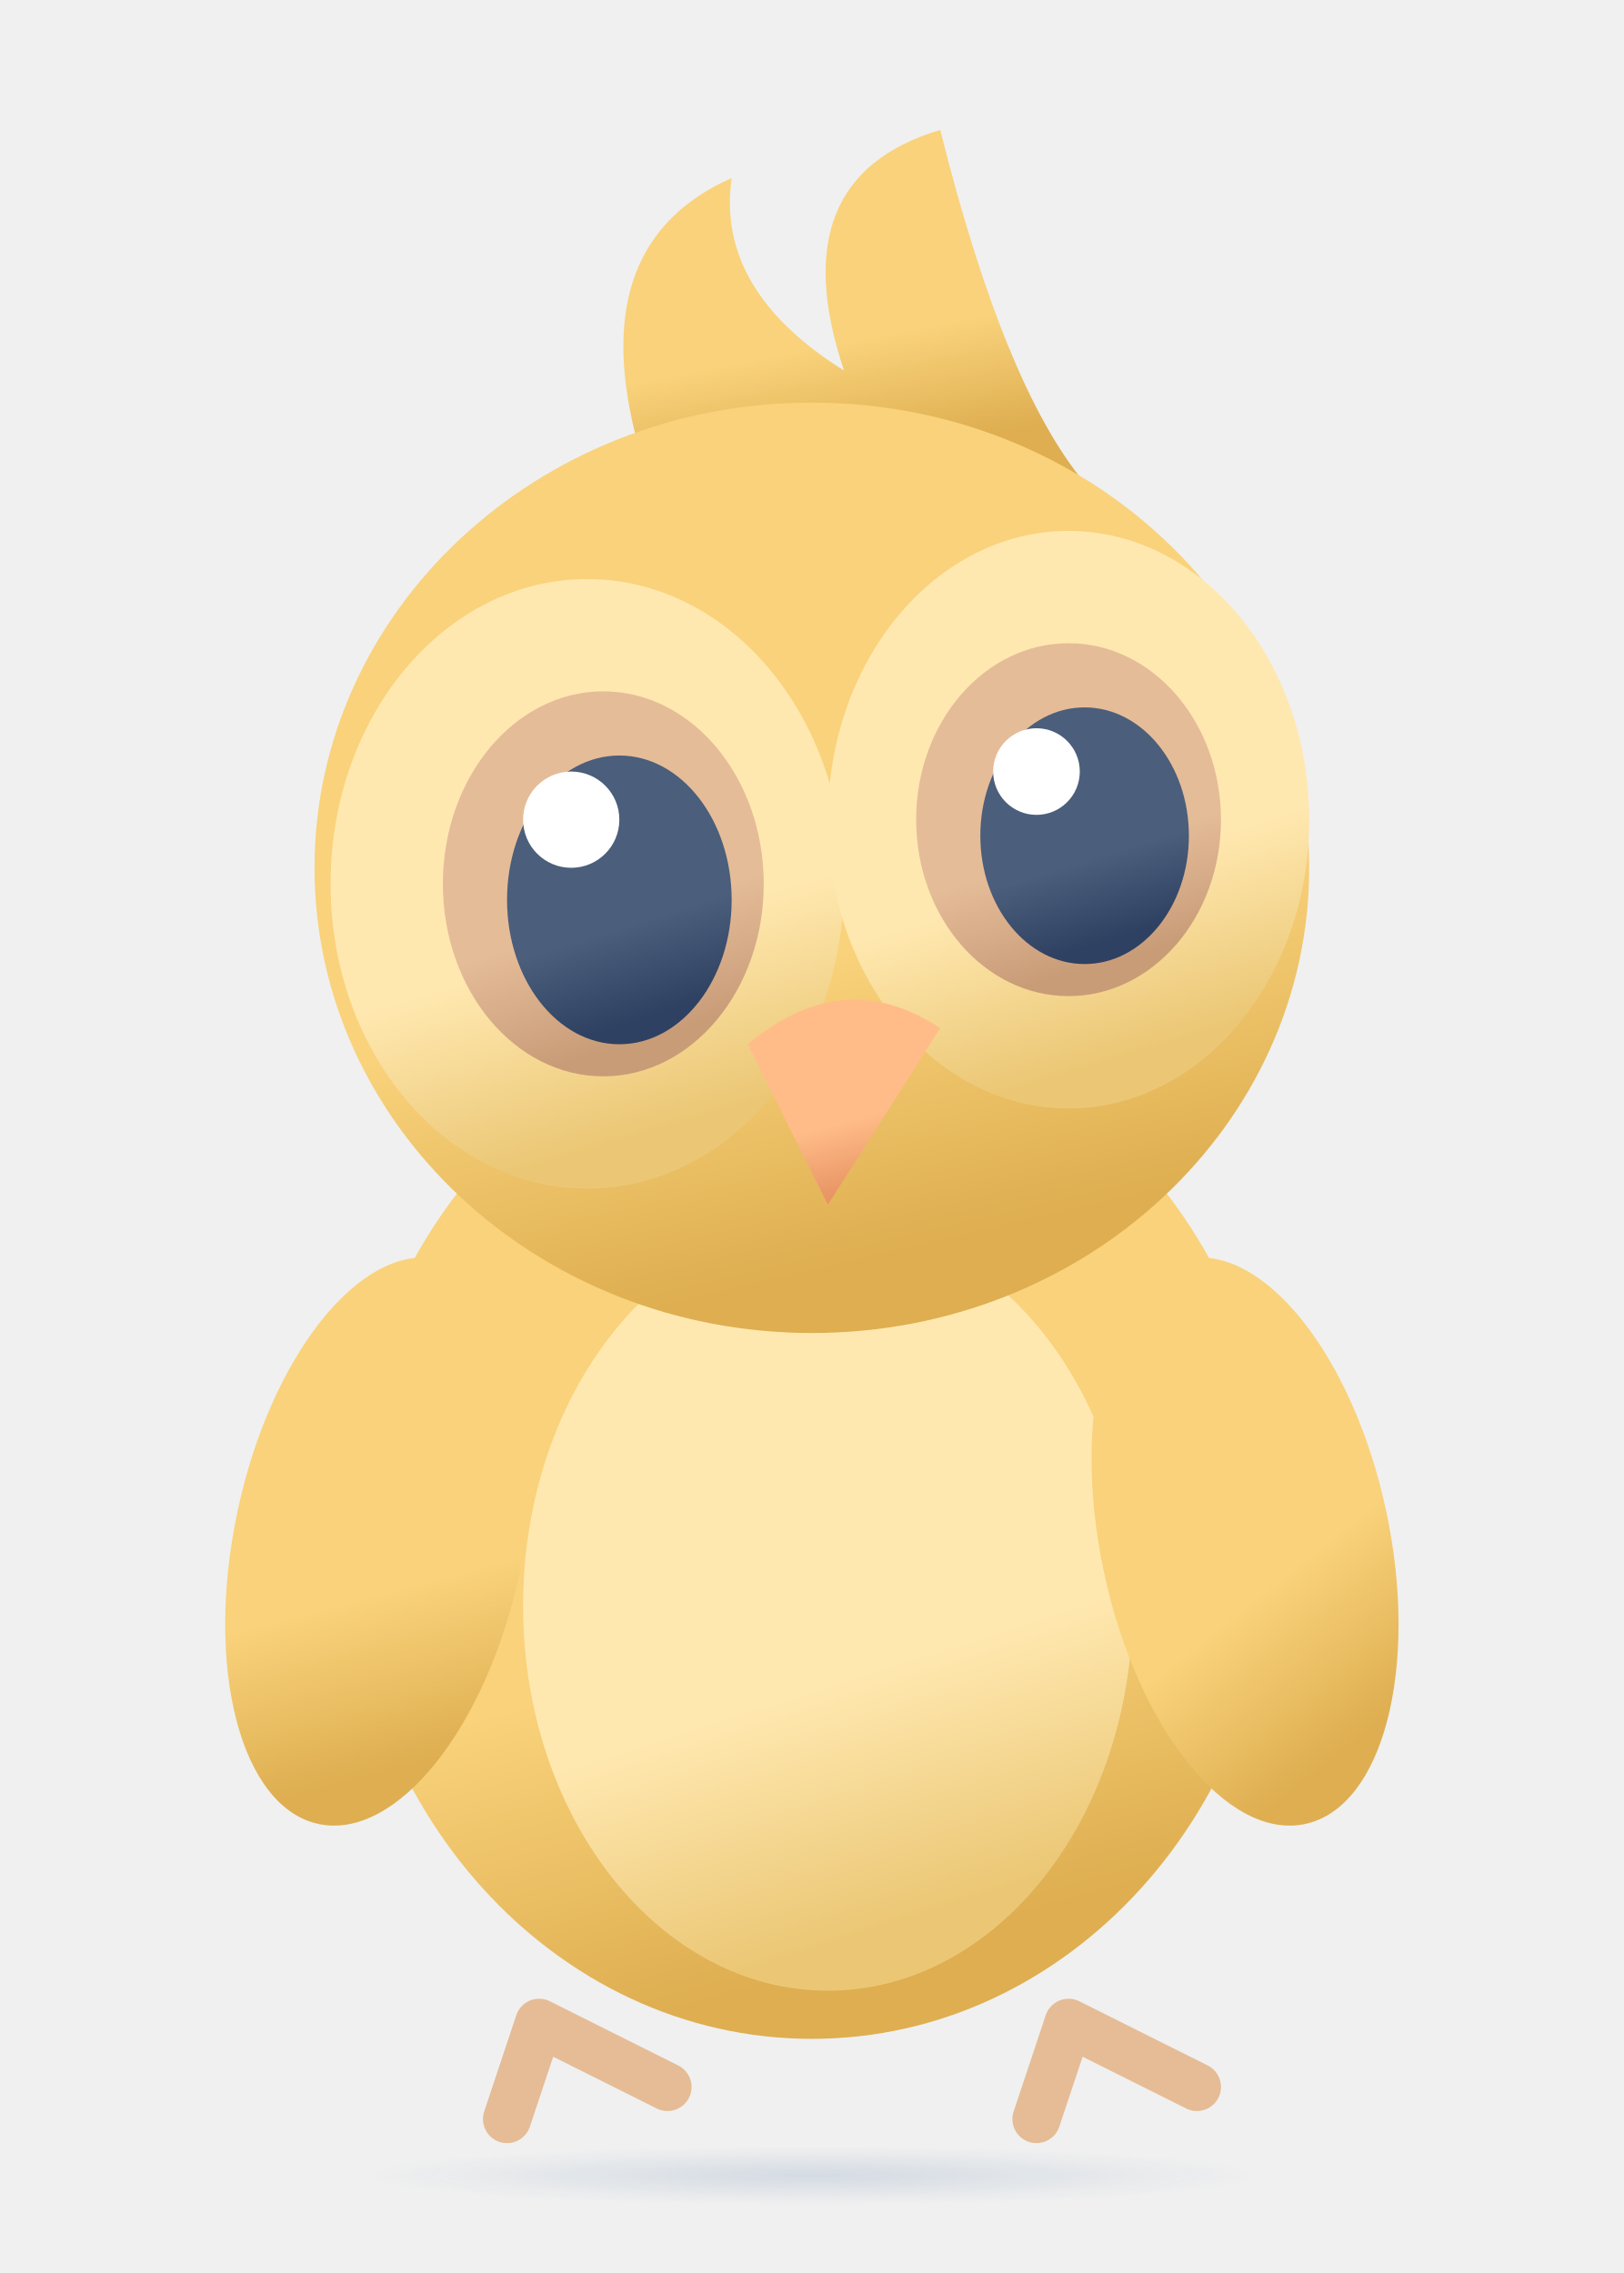
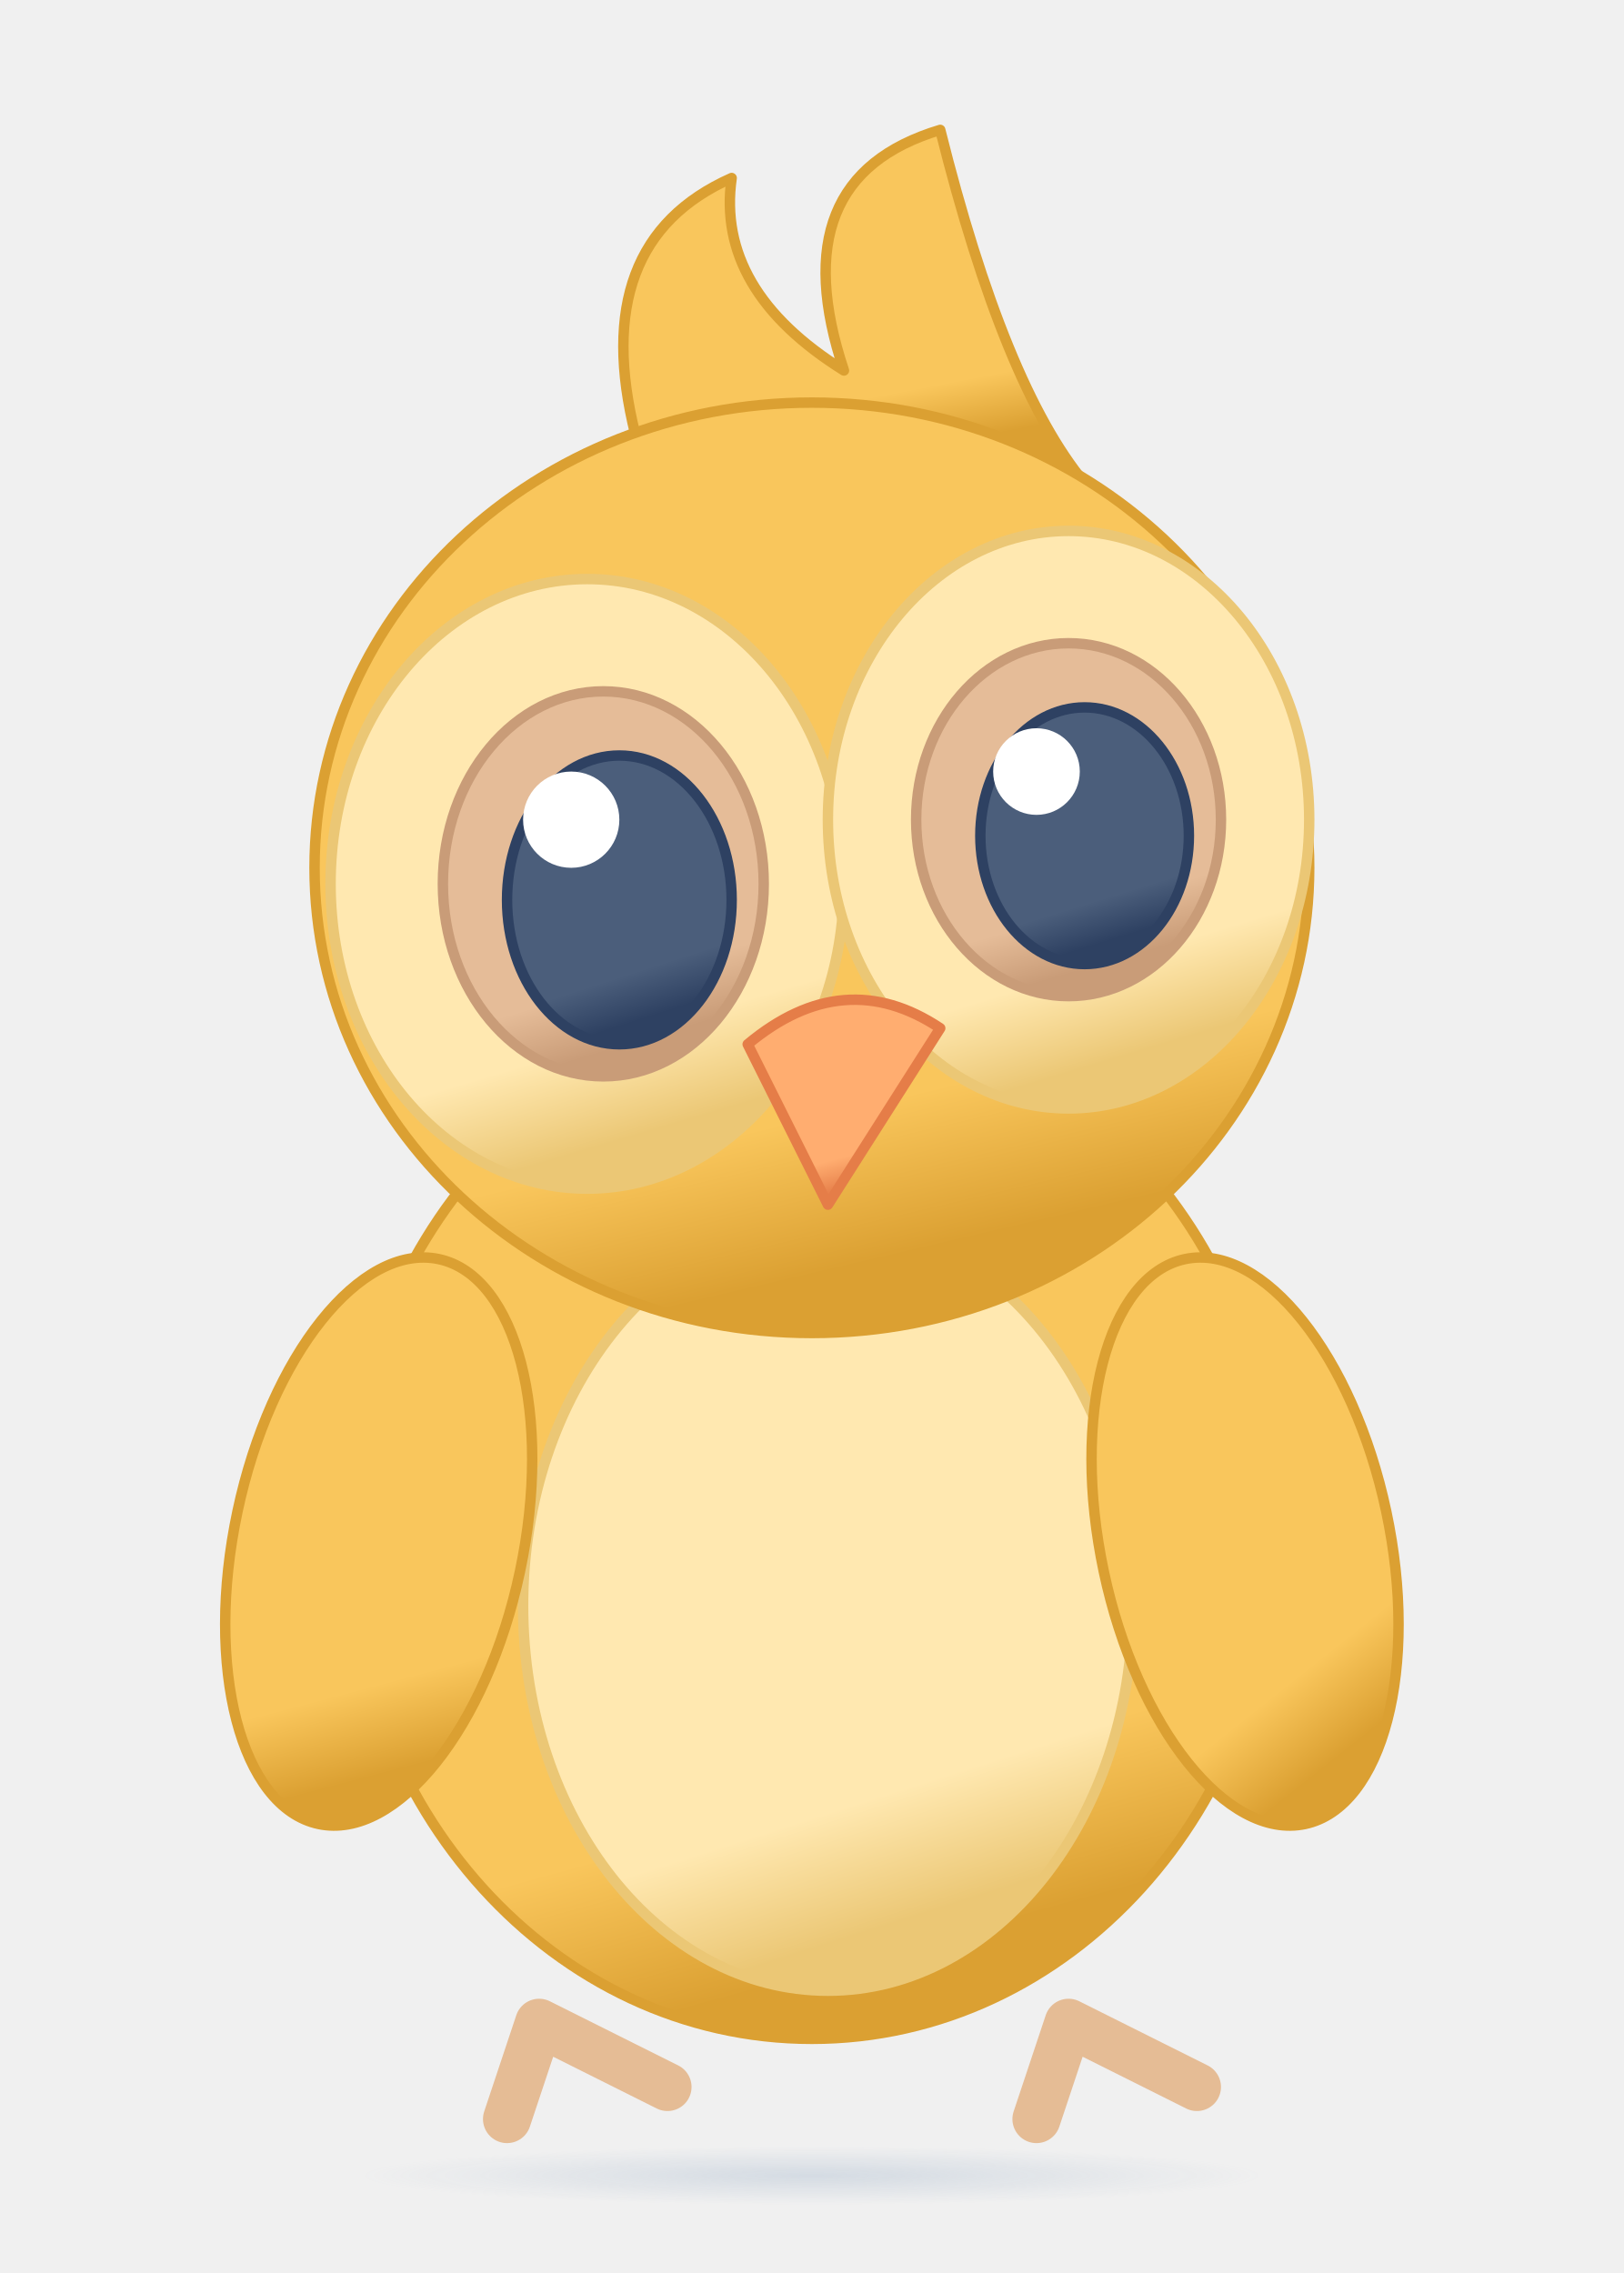
<svg xmlns="http://www.w3.org/2000/svg" viewBox="0 0 100 140" width="100" height="140" preserveAspectRatio="xMidYMid meet">
  <defs>
    <linearGradient id="gold" x1="0" y1="0" x2=".25" y2="1">
-       <stop stop-color="#f9d27b" />
-       <stop offset=".68" stop-color="#f9d27b" />
-       <stop offset="1" stop-color="#deae50" />
+       <stop stop-color="#f9c65c" />
+       <stop offset=".84" stop-color="#f9c65c" />
+       <stop offset="1" stop-color="#dba032" />
    </linearGradient>
    <linearGradient id="cream" x1="0" y1="0" x2=".25" y2="1">
      <stop stop-color="#ffe8b0" />
-       <stop offset=".68" stop-color="#ffe8b0" />
+       <stop offset=".84" stop-color="#ffe8b0" />
      <stop offset="1" stop-color="#ebc775" />
    </linearGradient>
    <linearGradient id="brown" x1="0" y1="0" x2=".25" y2="1">
      <stop stop-color="#e5bc98" />
-       <stop offset=".68" stop-color="#e5bc98" />
+       <stop offset=".84" stop-color="#e5bc98" />
      <stop offset="1" stop-color="#c99c78" />
    </linearGradient>
    <linearGradient id="dark" x1="0" y1="0" x2=".25" y2="1">
      <stop stop-color="#4b5e7b" />
-       <stop offset=".68" stop-color="#4b5e7b" />
+       <stop offset=".84" stop-color="#4b5e7b" />
      <stop offset="1" stop-color="#2e4162" />
    </linearGradient>
    <linearGradient id="orange" x1="0" y1="0" x2=".25" y2="1">
-       <stop stop-color="#ffbc88" />
-       <stop offset=".68" stop-color="#ffbc88" />
-       <stop offset="1" stop-color="#e99565" />
+       <stop stop-color="#ffad70" />
+       <stop offset=".84" stop-color="#ffad70" />
+       <stop offset="1" stop-color="#e57d48" />
    </linearGradient>
    <radialGradient id="floor-shadow">
      <stop stop-color="#6486ad" stop-opacity=".2" />
      <stop offset=".5" stop-color="#6486ad" stop-opacity=".1" />
      <stop offset="1" stop-color="#6486ad" stop-opacity="0" />
    </radialGradient>
  </defs>
  <ellipse cx="50.0" cy="134" rx="28" ry="1.8" fill="url(#floor-shadow)" />
  <g id="item-model" transform="translate(-0.390438 -0.89243) scale(0.988048)">
-     <ellipse cx="51" cy="96" rx="29" ry="32" fill="url(#gold)" />
-     <ellipse cx="52" cy="101" rx="19" ry="24" fill="url(#cream)" />
-     <ellipse cx="24" cy="97" rx="9" ry="18" fill="url(#gold)" transform="rotate(12 24 97)" />
-     <ellipse cx="78" cy="97" rx="9" ry="18" fill="url(#gold)" transform="rotate(-12 78 97)" />
-     <path d="M40 28 Q37 16 46 12 Q45 19 53 24 Q49 12 59 9 Q63 25 68 31Z" fill="url(#gold)" />
-     <ellipse cx="51" cy="55" rx="31" ry="29" fill="url(#gold)" />
-     <ellipse cx="37" cy="56" rx="16" ry="19" fill="url(#cream)" />
-     <ellipse cx="67" cy="52" rx="15" ry="18" fill="url(#cream)" />
-     <ellipse cx="38" cy="56" rx="10" ry="12" fill="url(#brown)" />
-     <ellipse cx="67" cy="52" rx="9.5" ry="11" fill="url(#brown)" />
-     <ellipse cx="39" cy="57" rx="7" ry="9" fill="url(#dark)" />
-     <ellipse cx="68" cy="53" rx="6.5" ry="8" fill="url(#dark)" />
+     <ellipse cx="51" cy="96" rx="29" ry="32" fill="url(#gold)" stroke="#dba032" stroke-width=".65" stroke-linejoin="round" />
+     <ellipse cx="52" cy="101" rx="19" ry="24" fill="url(#cream)" stroke="#ebc775" stroke-width=".65" stroke-linejoin="round" />
+     <ellipse cx="24" cy="97" rx="9" ry="18" fill="url(#gold)" transform="rotate(12 24 97)" stroke="#dba032" stroke-width=".65" stroke-linejoin="round" />
+     <ellipse cx="78" cy="97" rx="9" ry="18" fill="url(#gold)" transform="rotate(-12 78 97)" stroke="#dba032" stroke-width=".65" stroke-linejoin="round" />
+     <path d="M40 28 Q37 16 46 12 Q45 19 53 24 Q49 12 59 9 Q63 25 68 31Z" fill="url(#gold)" stroke="#dba032" stroke-width=".65" stroke-linejoin="round" />
+     <ellipse cx="51" cy="55" rx="31" ry="29" fill="url(#gold)" stroke="#dba032" stroke-width=".65" stroke-linejoin="round" />
+     <ellipse cx="37" cy="56" rx="16" ry="19" fill="url(#cream)" stroke="#ebc775" stroke-width=".65" stroke-linejoin="round" />
+     <ellipse cx="67" cy="52" rx="15" ry="18" fill="url(#cream)" stroke="#ebc775" stroke-width=".65" stroke-linejoin="round" />
+     <ellipse cx="38" cy="56" rx="10" ry="12" fill="url(#brown)" stroke="#c99c78" stroke-width=".65" stroke-linejoin="round" />
+     <ellipse cx="67" cy="52" rx="9.5" ry="11" fill="url(#brown)" stroke="#c99c78" stroke-width=".65" stroke-linejoin="round" />
+     <ellipse cx="39" cy="57" rx="7" ry="9" fill="url(#dark)" stroke="#2e4162" stroke-width=".65" stroke-linejoin="round" />
+     <ellipse cx="68" cy="53" rx="6.5" ry="8" fill="url(#dark)" stroke="#2e4162" stroke-width=".65" stroke-linejoin="round" />
    <circle cx="36" cy="52" r="3" fill="#fff" />
    <circle cx="65" cy="49" r="2.7" fill="#fff" />
-     <path d="M47 66 Q53 61 59 65 L52 76Z" fill="url(#orange)" />
+     <path d="M47 66 Q53 61 59 65 L52 76Z" fill="url(#orange)" stroke="#e57d48" stroke-width=".65" stroke-linejoin="round" />
    <path d="M34 127 L32 133 M34 127 L42 131 M67 127 L65 133 M67 127 L75 131" fill="none" stroke="#e5bc95" stroke-width="3" stroke-linecap="round" stroke-linejoin="round" />
  </g>
</svg>
